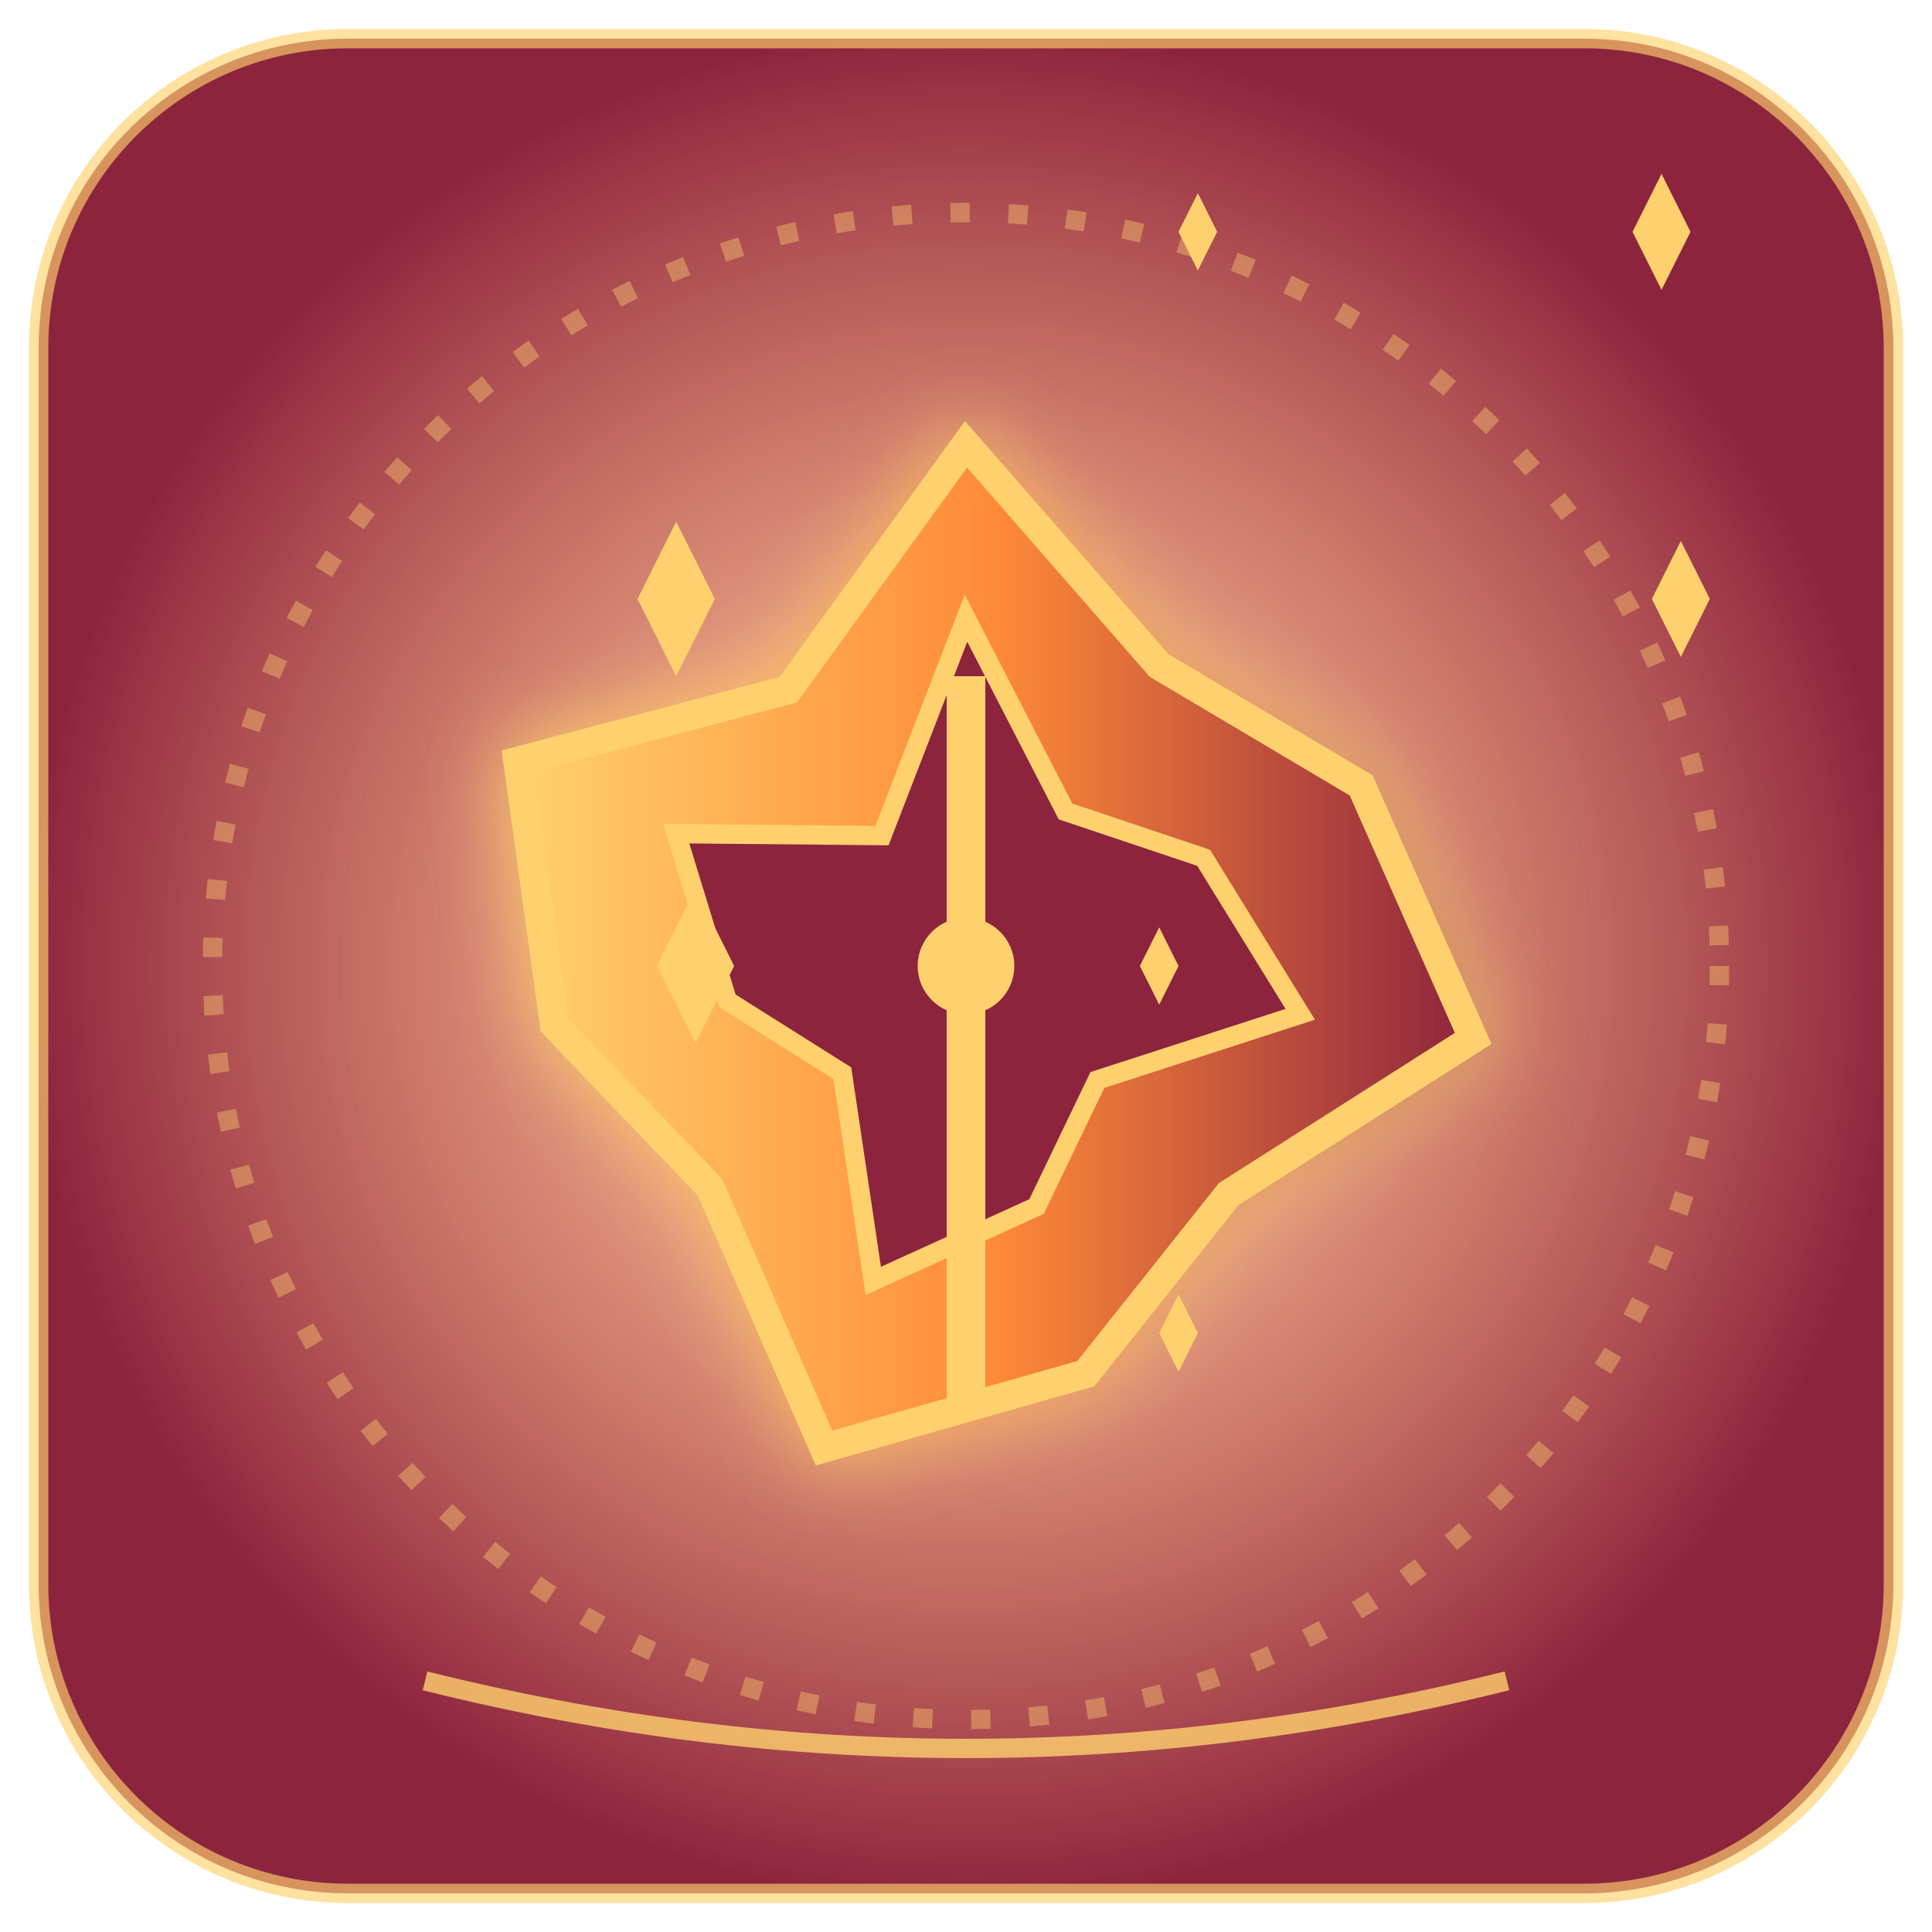
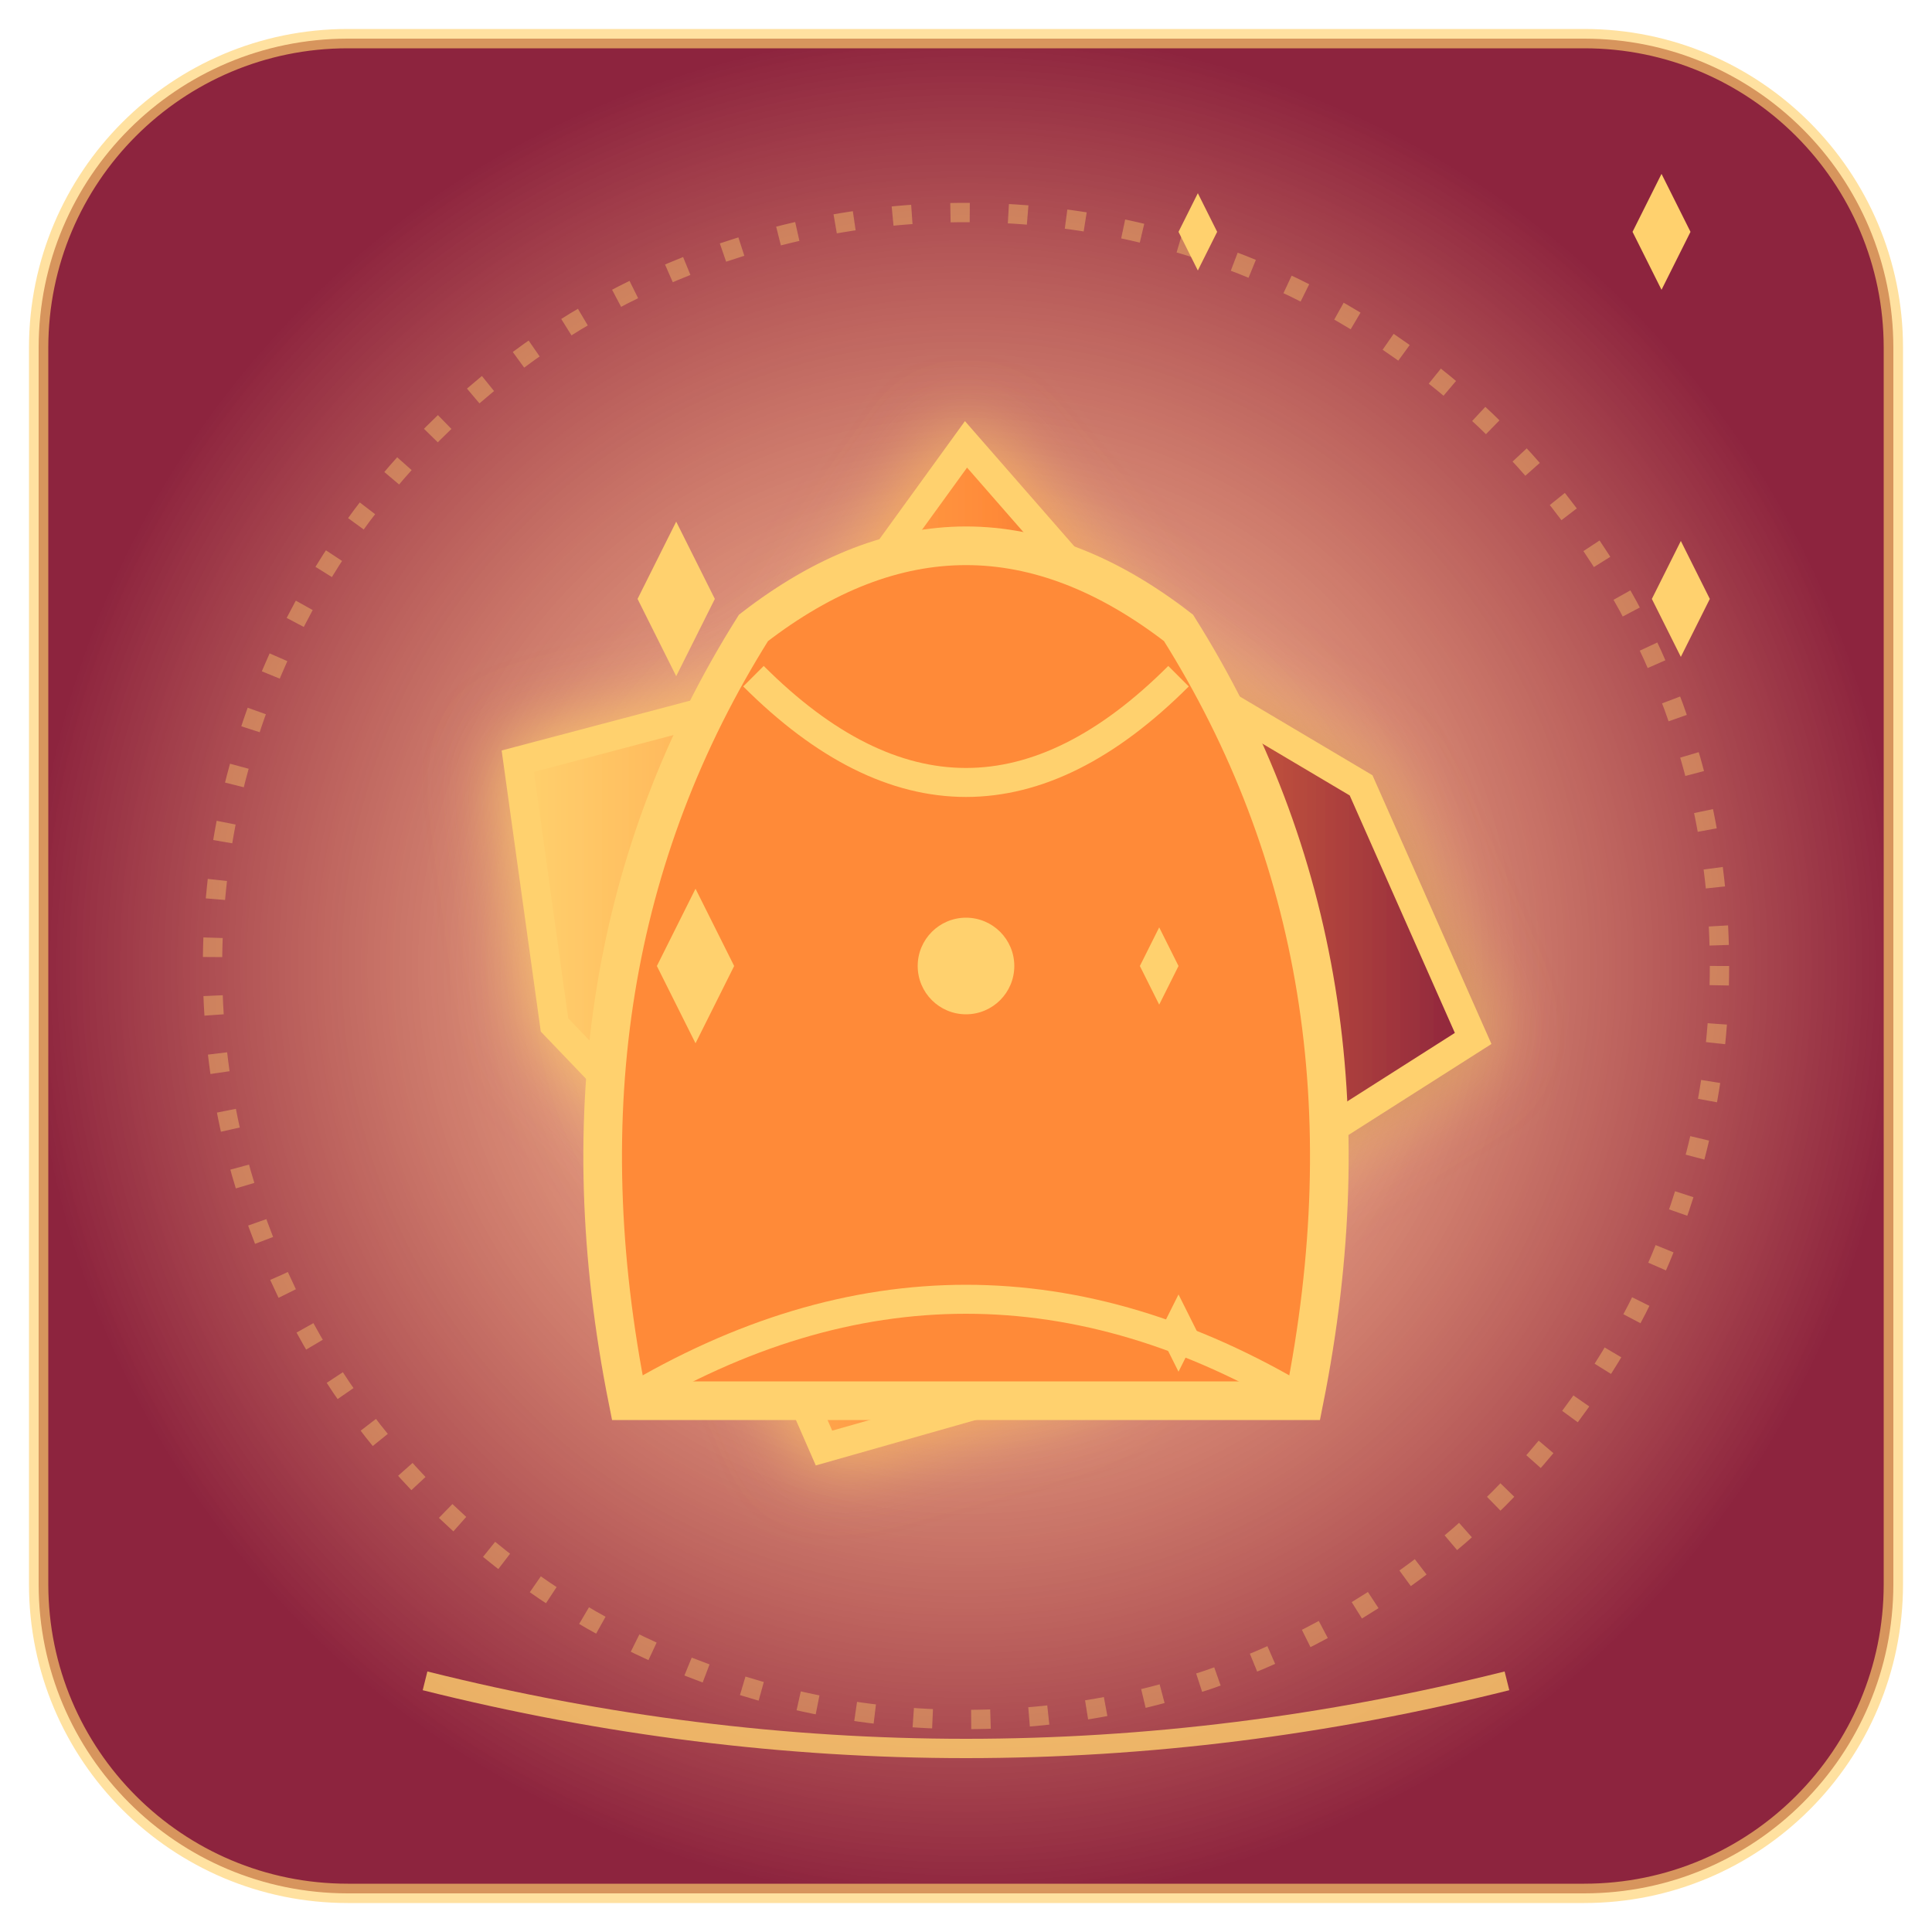
- <svg xmlns="http://www.w3.org/2000/svg" viewBox="0 0 200 200" role="img" aria-labelledby="title">
+ <svg xmlns="http://www.w3.org/2000/svg" viewBox="0 0 200 200" data-gift-id="elemental-n05" role="img" aria-labelledby="title">
  <defs>
    <radialGradient id="bg">
      <stop stop-color="#FF8A38" stop-opacity=".42" />
      <stop offset="1" stop-color="#8D243E" />
    </radialGradient>
    <linearGradient id="metal">
      <stop stop-color="#FFD16E" />
      <stop offset=".5" stop-color="#FF8A38" />
      <stop offset="1" stop-color="#8D243E" />
    </linearGradient>
    <filter id="glow">
      <feGaussianBlur stdDeviation="4" result="x" />
      <feMerge>
        <feMergeNode in="x" />
        <feMergeNode in="SourceGraphic" />
      </feMerge>
    </filter>
  </defs>
  <rect x="4" y="4" width="192" height="192" rx="32" fill="url(#bg)" stroke="#FFD16E" stroke-opacity=".65" stroke-width="2" />
  <circle cx="100" cy="100" r="78" fill="none" stroke="#FFD16E" stroke-opacity=".4" stroke-width="2" stroke-dasharray="2 4" />
  <polygon points="100.0,46.0 120.0,68.9 140.9,81.3 152.5,107.5 127.2,123.6 112.4,142.2 85.3,149.9 73.5,122.9 57.4,106.1 53.6,78.8 81.6,71.4" fill="url(#metal)" stroke="#FFD16E" stroke-width="3" filter="url(#glow)" />
  <polygon points="100.0,64.0 110.3,84.0 124.6,88.8 134.6,105.0 113.6,111.8 107.3,124.9 90.4,132.6 87.2,111.1 75.3,103.6 70.0,86.3 91.3,86.5" fill="#8D243E" stroke="#FFD16E" stroke-width="2" />
-   <path d="M100 42 #FFD16E74 75 77 97 100 122 #FFD16E123 97 126 75 100 42Z" fill="#FF8A38" stroke="#FFD16E" stroke-width="4" />
-   <path d="M100 70 V145" stroke="#FFD16E" stroke-width="4" />
+   <path d="M65 145 Q56 100 78 65 Q100 48 122 65 Q144 100 135 145Z" fill="#FF8A38" stroke="#FFD16E" stroke-width="4" />
+   <path d="M78 70 Q100 92 122 70 M65 145 Q100 124 135 145" fill="none" stroke="#FFD16E" stroke-width="3" />
  <path d="M124 20 L126 24 L124 28 L122 24Z" fill="#FFD16E" />
  <path d="M174 56 L177 62 L174 68 L171 62Z" fill="#FFD16E" />
  <path d="M72 92 L76 100 L72 108 L68 100Z" fill="#FFD16E" />
  <path d="M122 134 L124 138 L122 142 L120 138Z" fill="#FFD16E" />
  <path d="M172 18 L175 24 L172 30 L169 24Z" fill="#FFD16E" />
  <path d="M70 54 L74 62 L70 70 L66 62Z" fill="#FFD16E" />
  <path d="M120 96 L122 100 L120 104 L118 100Z" fill="#FFD16E" />
  <circle cx="100" cy="100" r="5" fill="#FFD16E" />
  <path d="M44 174 Q100 188 156 174" fill="none" stroke="#FFD16E" stroke-opacity=".8" stroke-width="2" />
</svg>
